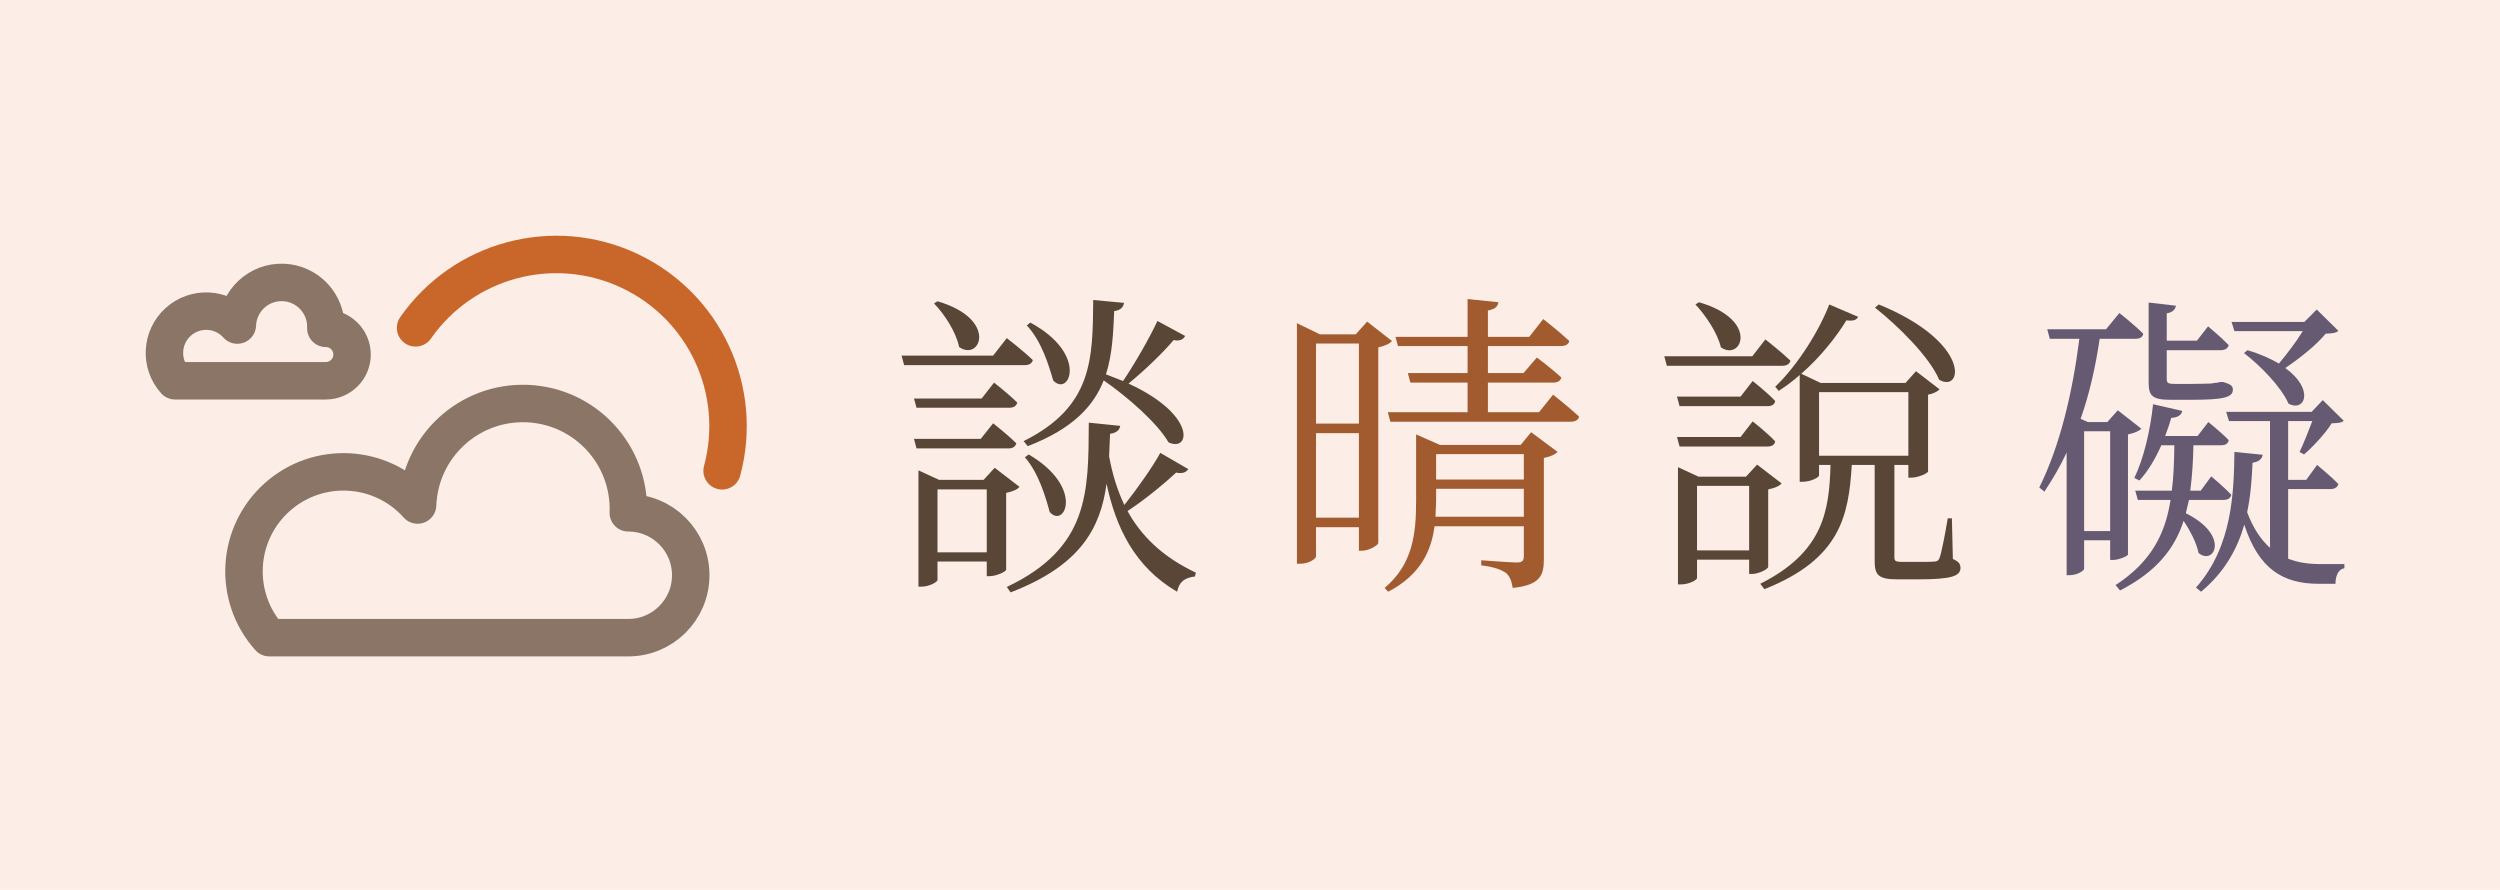
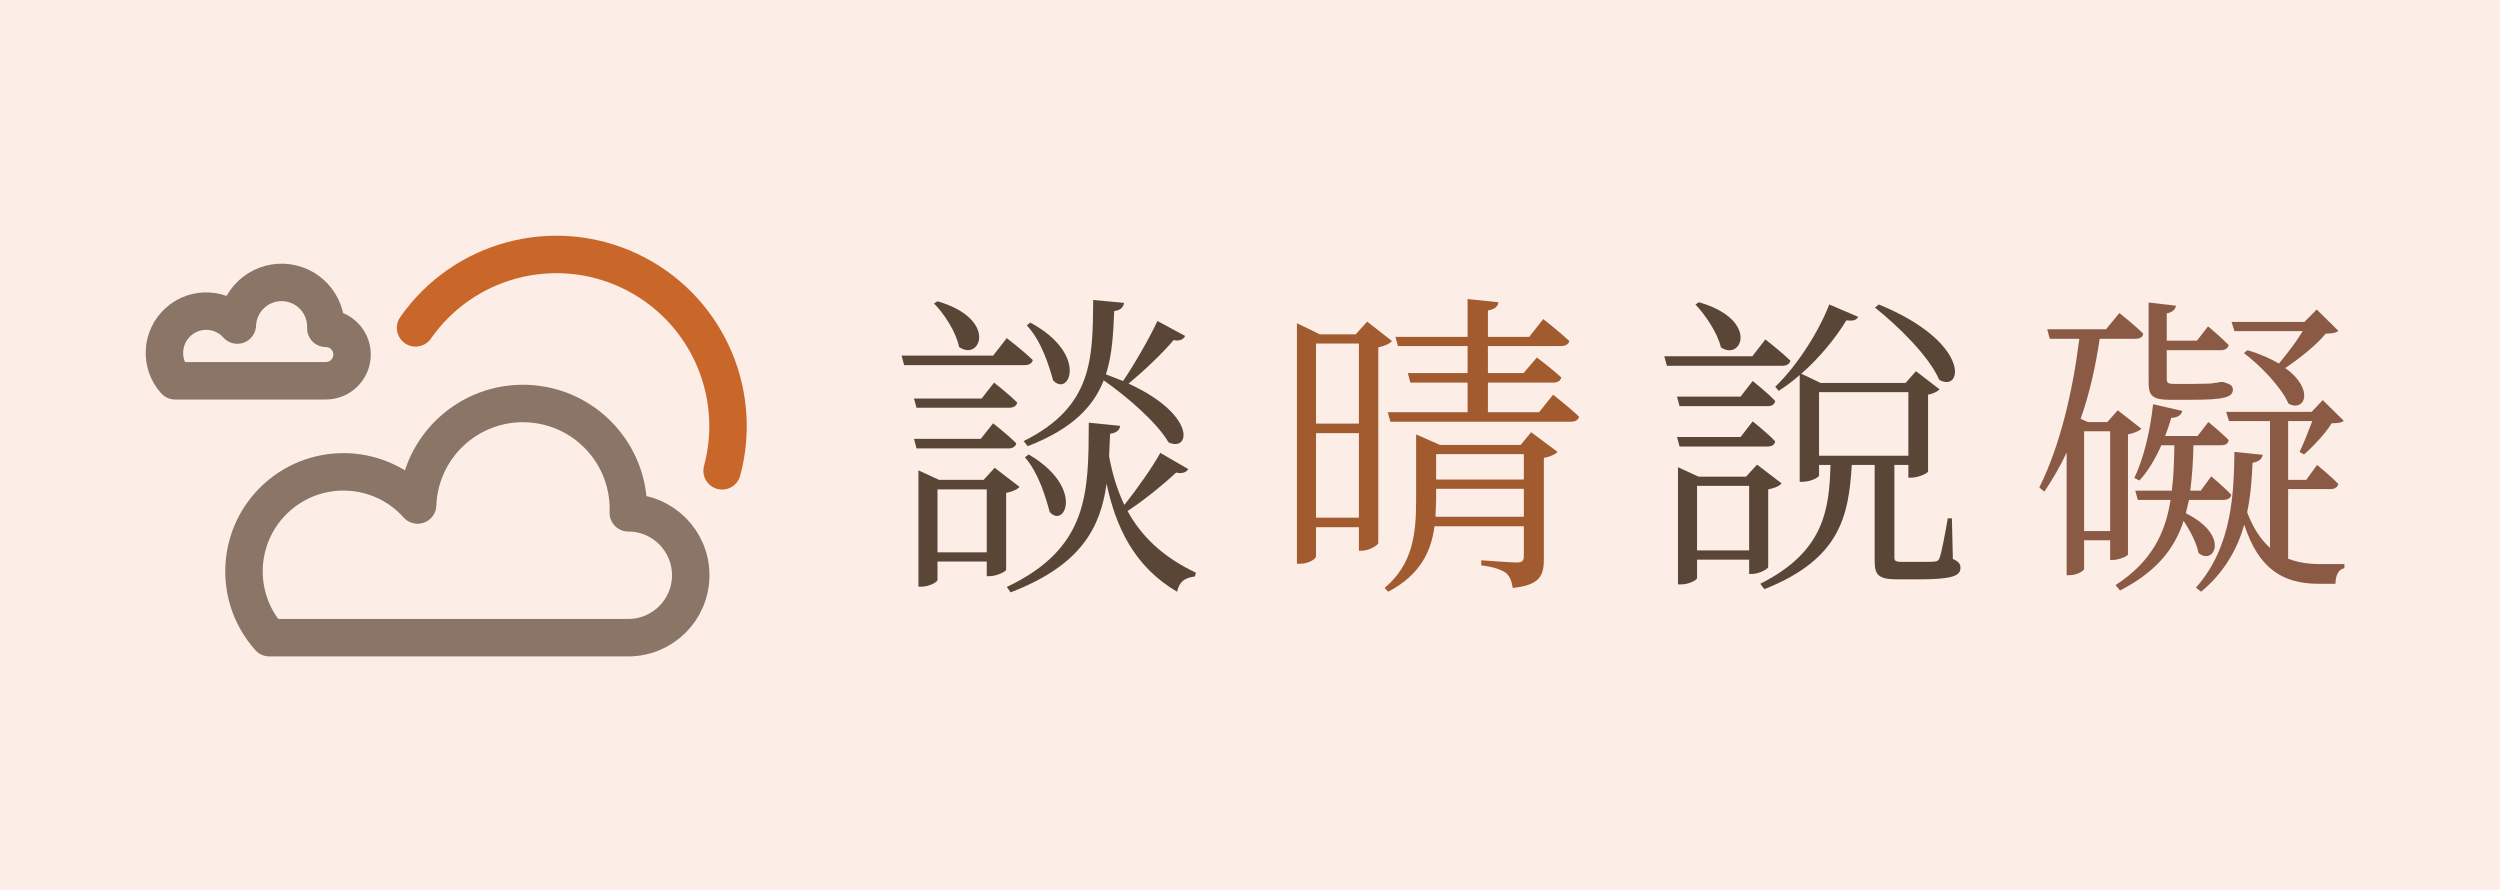
<svg xmlns="http://www.w3.org/2000/svg" width="1180" height="420" viewBox="0 0 1180 420">
  <rect width="1180" height="420" fill="#FCEDE6" />
  <g data-layer="sym">
    <g transform="translate(210 210) scale(0.7366717) translate(7.5 3.5)">
      <g data-layer="a">
        <path d="M -120 120 H 110 A 40 40 0 0 0 110 40 A 67.5 67.5 0 0 0 -25 35 A 55 55 0 0 0 -120 120 Z" fill="none" stroke="#8A7566" stroke-width="24" stroke-linecap="round" stroke-linejoin="round" />
        <g transform="translate(-130 -95) scale(.42)">
          <path d="M -120 120 H 110 A 40 40 0 0 0 110 40 A 67.5 67.5 0 0 0 -25 35 A 55 55 0 0 0 -120 120 Z" fill="none" stroke="#8A7566" stroke-width="57.143" stroke-linecap="round" stroke-linejoin="round" opacity="1" />
        </g>
      </g>
      <g data-layer="q">
        <path d="M -26.3 -78.5 A 110 110 0 0 1 170.1 13.1" fill="none" stroke="#C9672B" stroke-width="24" stroke-linecap="round" stroke-linejoin="round" />
      </g>
    </g>
  </g>
  <g data-layer="txt">
    <text x="420.0" y="267.0" font-family="Noto Serif CJK TC" font-size="150" fill="#5A4636">談</text>
    <text x="600.0" y="267.0" font-family="Noto Serif CJK TC" font-size="150" fill="#A15B2F">晴</text>
    <text x="780.0" y="267.0" font-family="Noto Serif CJK TC" font-size="150" fill="#5A4636">說</text>
-     <text x="960.0" y="267.0" font-family="Noto Serif CJK TC" font-size="150" fill="#655A72">礙</text>
+     <text x="960.0" y="267.0" font-family="Noto Serif CJK TC" font-size="150" fill="#8A5A44">礙</text>
  </g>
</svg>
